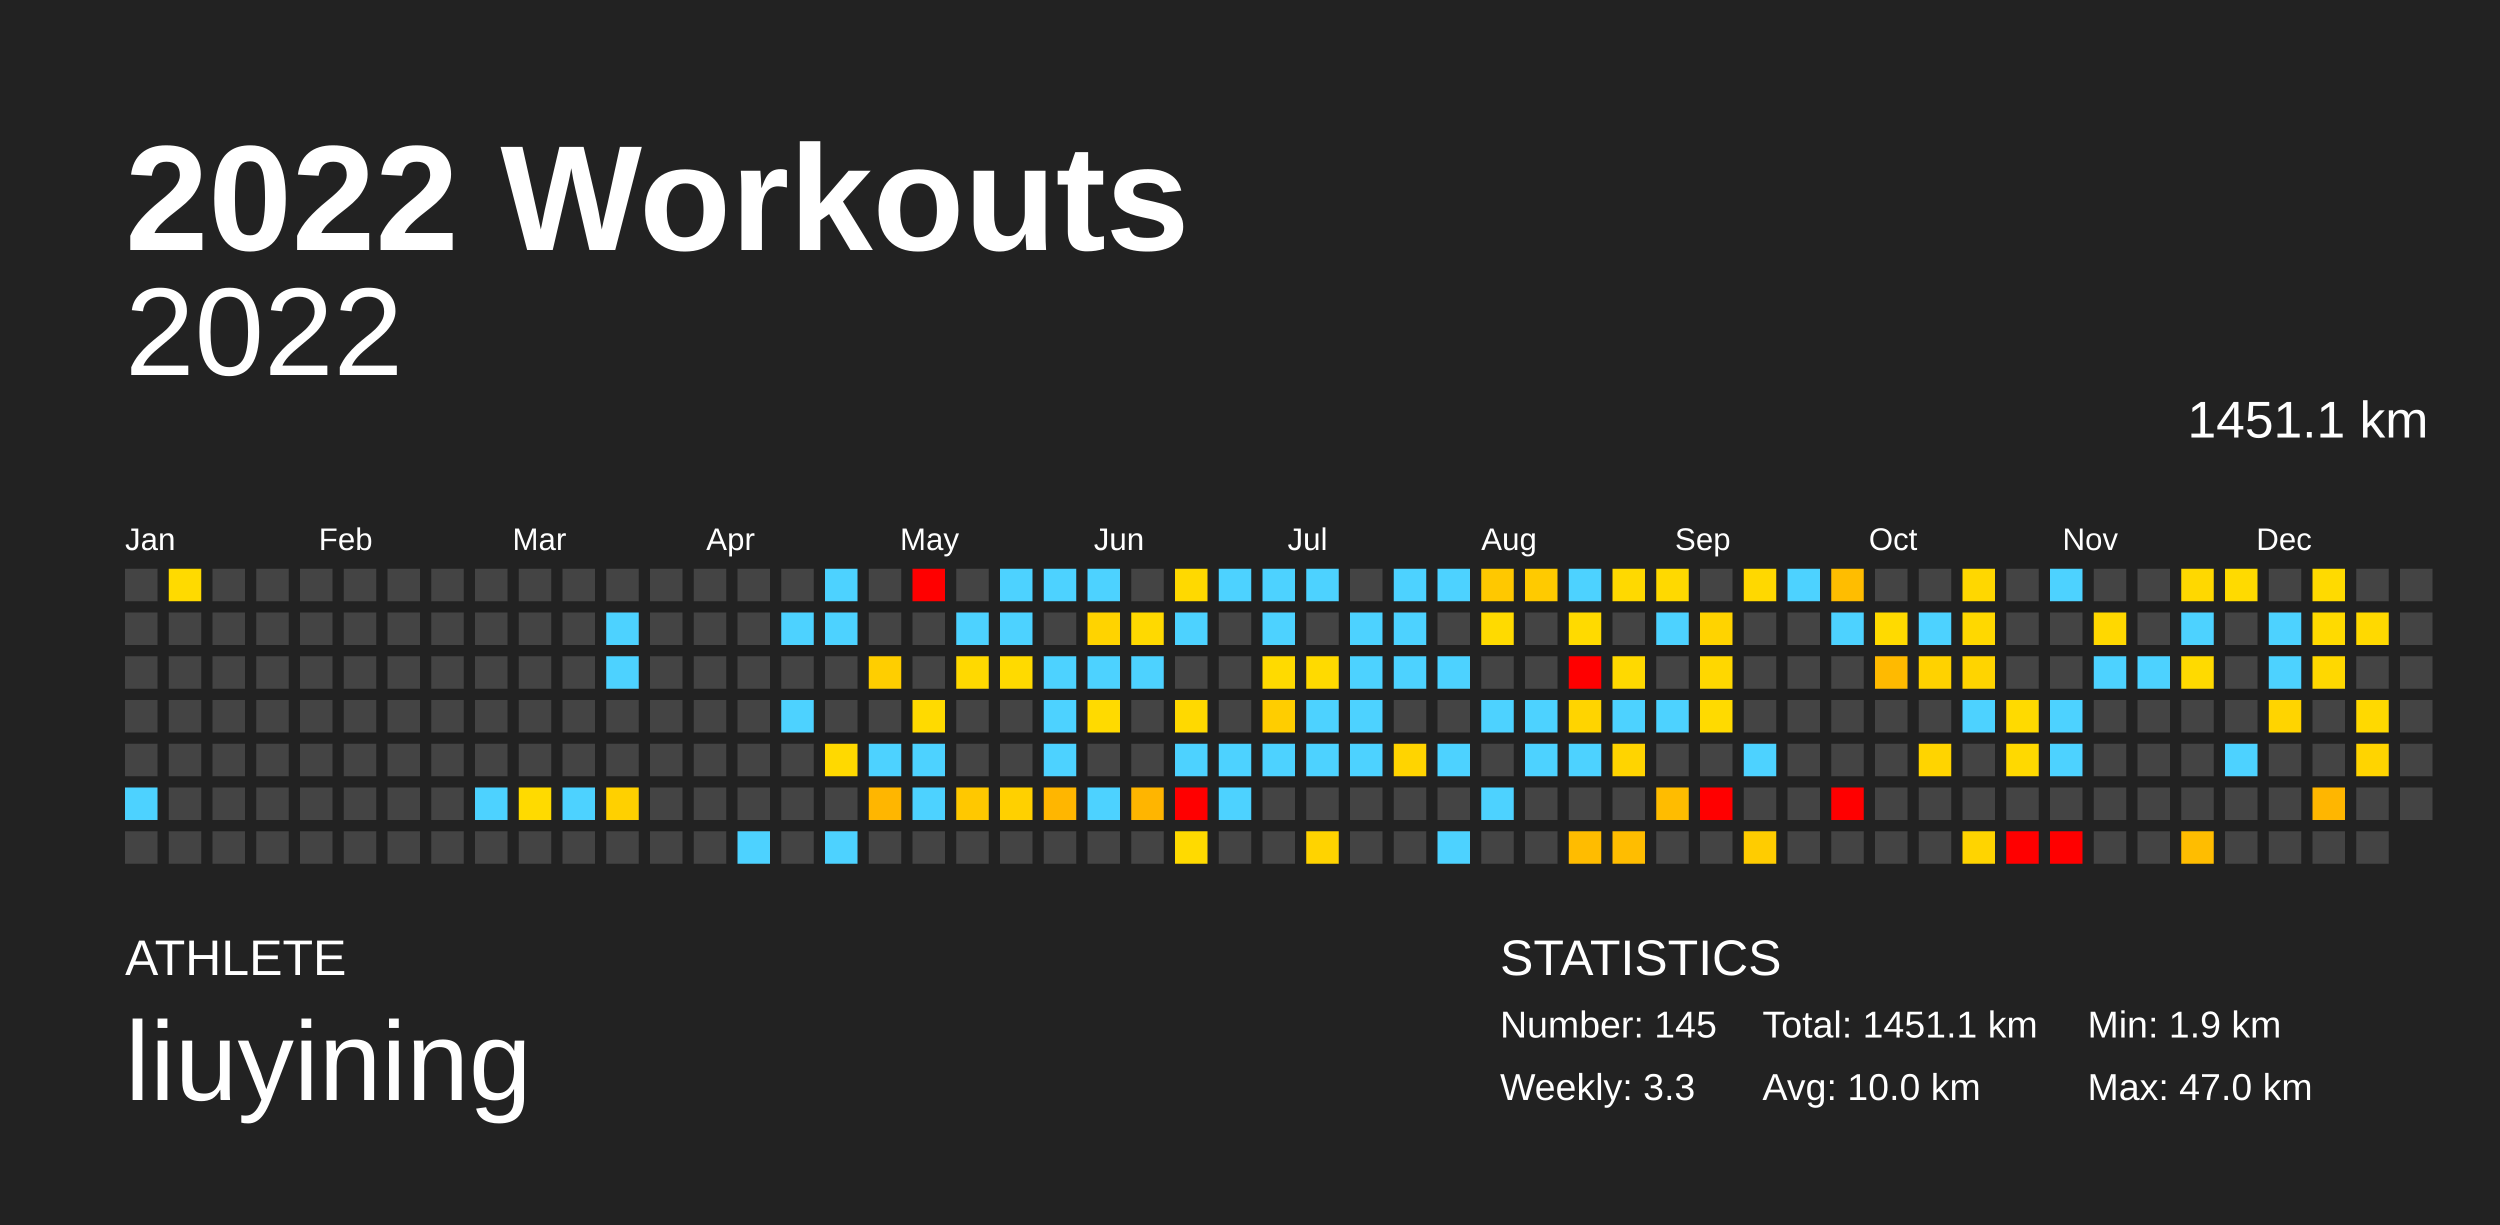
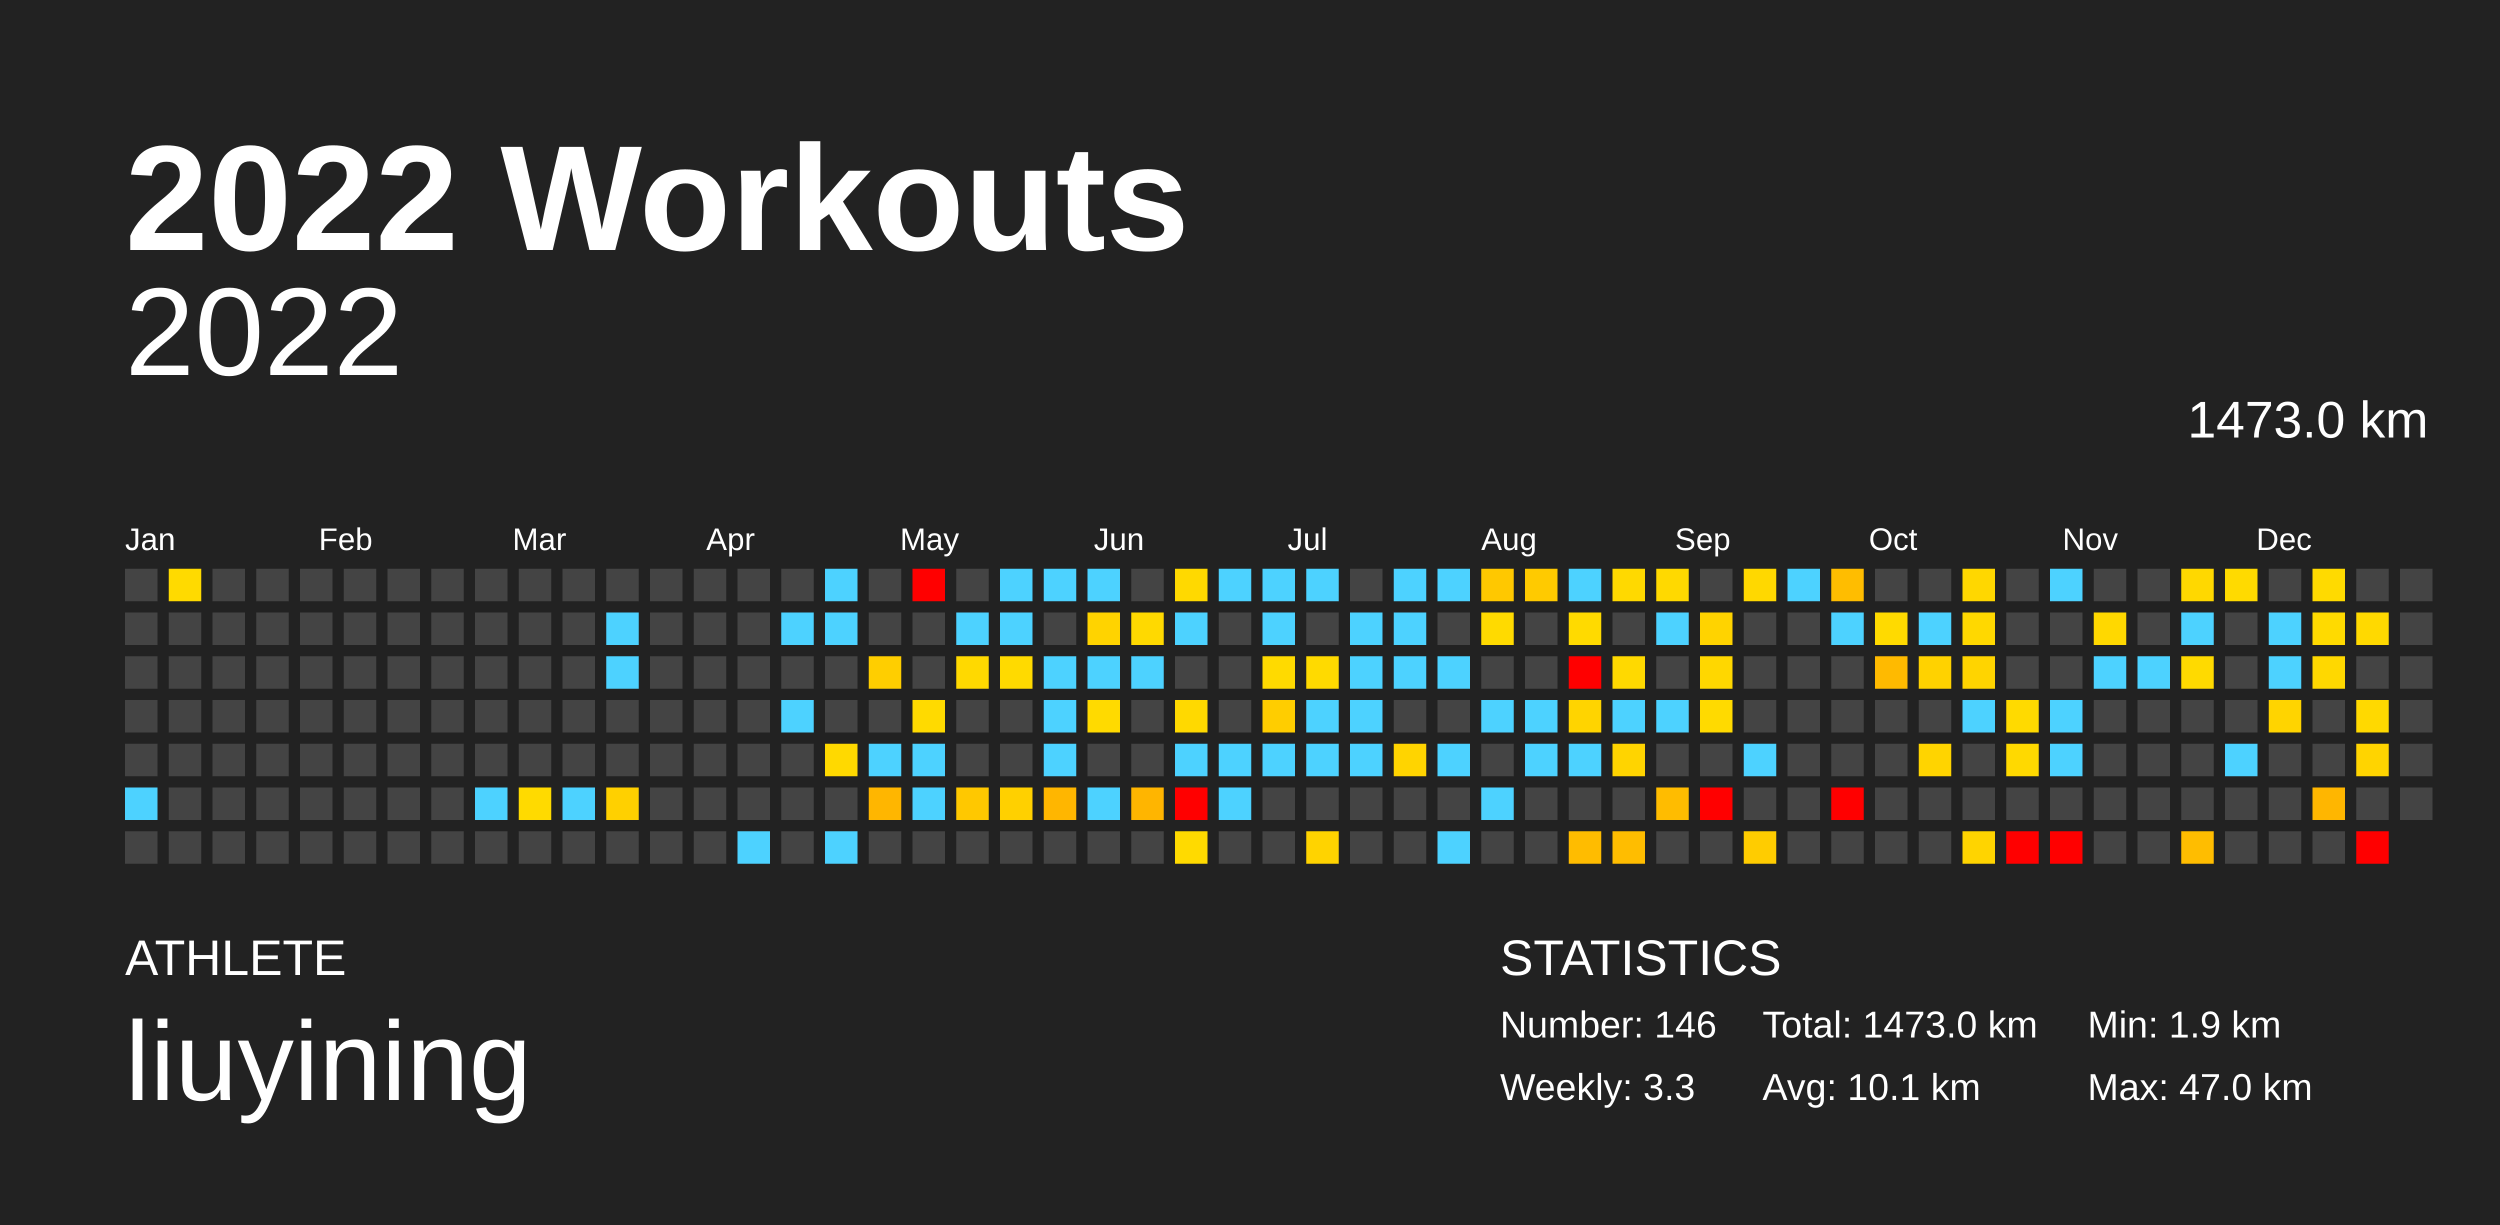
<svg xmlns="http://www.w3.org/2000/svg" baseProfile="full" height="98mm" version="1.1" viewBox="0,0,200,98" width="200mm">
  <defs />
  <rect fill="#222222" height="98" width="200" x="0" y="0" />
  <text fill="#FFFFFF" style="font-size:12px; font-family:Arial; font-weight:bold;" x="10" y="20">2022 Workouts</text>
  <text fill="#FFFFFF" style="font-size:4px; font-family:Arial" x="10" y="78">ATHLETE</text>
  <text fill="#FFFFFF" style="font-size:9px; font-family:Arial" x="10" y="88">liuyining</text>
  <text fill="#FFFFFF" style="font-size:4px; font-family:Arial" x="120" y="78">STATISTICS</text>
-   <text fill="#FFFFFF" style="font-size:3px; font-family:Arial" x="120" y="83">Number: 145</text>
+   <text fill="#FFFFFF" style="font-size:3px; font-family:Arial" x="120" y="83">Number: 146</text>
  <text fill="#FFFFFF" style="font-size:3px; font-family:Arial" x="120" y="88">Weekly: 3.3</text>
-   <text fill="#FFFFFF" style="font-size:3px; font-family:Arial" x="141" y="83">Total: 1451.1 km</text>
-   <text fill="#FFFFFF" style="font-size:3px; font-family:Arial" x="141" y="88">Avg: 10.0 km</text>
+   <text fill="#FFFFFF" style="font-size:3px; font-family:Arial" x="141" y="83">Total: 1473.0 km</text>
+   <text fill="#FFFFFF" style="font-size:3px; font-family:Arial" x="141" y="88">Avg: 10.1 km</text>
  <text fill="#FFFFFF" style="font-size:3px; font-family:Arial" x="167" y="83">Min: 1.9 km</text>
  <text fill="#FFFFFF" style="font-size:3px; font-family:Arial" x="167" y="88">Max: 47.0 km</text>
  <text alignment-baseline="hanging" fill="#FFFFFF" style="font-size:10.0px; font-family:Arial;" x="10" y="30">2022</text>
-   <text alignment-baseline="hanging" fill="#FFFFFF" style="font-size:4.125px; font-family:Arial;" x="175" y="35">1451.1 km</text>
+   <text alignment-baseline="hanging" fill="#FFFFFF" style="font-size:4.125px; font-family:Arial;" x="175" y="35">1473.0 km</text>
  <text fill="#FFFFFF" style="font-size:2.5px; font-family:Arial" x="10.0" y="44">Jan</text>
  <text fill="#FFFFFF" style="font-size:2.5px; font-family:Arial" x="25.5" y="44">Feb</text>
  <text fill="#FFFFFF" style="font-size:2.5px; font-family:Arial" x="41.0" y="44">Mar</text>
  <text fill="#FFFFFF" style="font-size:2.5px; font-family:Arial" x="56.5" y="44">Apr</text>
  <text fill="#FFFFFF" style="font-size:2.5px; font-family:Arial" x="72.0" y="44">May</text>
  <text fill="#FFFFFF" style="font-size:2.5px; font-family:Arial" x="87.5" y="44">Jun</text>
  <text fill="#FFFFFF" style="font-size:2.5px; font-family:Arial" x="103.0" y="44">Jul</text>
  <text fill="#FFFFFF" style="font-size:2.5px; font-family:Arial" x="118.5" y="44">Aug</text>
  <text fill="#FFFFFF" style="font-size:2.5px; font-family:Arial" x="134.0" y="44">Sep</text>
  <text fill="#FFFFFF" style="font-size:2.5px; font-family:Arial" x="149.5" y="44">Oct</text>
  <text fill="#FFFFFF" style="font-size:2.5px; font-family:Arial" x="165.0" y="44">Nov</text>
  <text fill="#FFFFFF" style="font-size:2.5px; font-family:Arial" x="180.5" y="44">Dec</text>
  <rect fill="#444444" height="2.6" width="2.6" x="10.0" y="45.5" />
  <rect fill="#444444" height="2.6" width="2.6" x="10.0" y="49.0" />
  <rect fill="#444444" height="2.6" width="2.6" x="10.0" y="52.5" />
  <rect fill="#444444" height="2.6" width="2.6" x="10.0" y="56.0" />
  <rect fill="#444444" height="2.6" width="2.6" x="10.0" y="59.5" />
  <rect fill="#4dd2ff" height="2.6" width="2.6" x="10.0" y="63.0" />
  <rect fill="#444444" height="2.6" width="2.6" x="10.0" y="66.5" />
  <rect fill="#ffda00" height="2.6" width="2.6" x="13.5" y="45.5" />
  <rect fill="#444444" height="2.6" width="2.6" x="13.5" y="49.0" />
  <rect fill="#444444" height="2.6" width="2.6" x="13.5" y="52.5" />
  <rect fill="#444444" height="2.6" width="2.6" x="13.5" y="56.0" />
  <rect fill="#444444" height="2.6" width="2.6" x="13.5" y="59.5" />
  <rect fill="#444444" height="2.6" width="2.6" x="13.5" y="63.0" />
  <rect fill="#444444" height="2.6" width="2.6" x="13.5" y="66.5" />
  <rect fill="#444444" height="2.6" width="2.6" x="17.0" y="45.5" />
  <rect fill="#444444" height="2.6" width="2.6" x="17.0" y="49.0" />
  <rect fill="#444444" height="2.6" width="2.6" x="17.0" y="52.5" />
  <rect fill="#444444" height="2.6" width="2.6" x="17.0" y="56.0" />
  <rect fill="#444444" height="2.6" width="2.6" x="17.0" y="59.5" />
  <rect fill="#444444" height="2.6" width="2.6" x="17.0" y="63.0" />
  <rect fill="#444444" height="2.6" width="2.6" x="17.0" y="66.5" />
  <rect fill="#444444" height="2.6" width="2.6" x="20.5" y="45.5" />
  <rect fill="#444444" height="2.6" width="2.6" x="20.5" y="49.0" />
  <rect fill="#444444" height="2.6" width="2.6" x="20.5" y="52.5" />
  <rect fill="#444444" height="2.6" width="2.6" x="20.5" y="56.0" />
  <rect fill="#444444" height="2.6" width="2.6" x="20.5" y="59.5" />
  <rect fill="#444444" height="2.6" width="2.6" x="20.5" y="63.0" />
  <rect fill="#444444" height="2.6" width="2.6" x="20.5" y="66.5" />
  <rect fill="#444444" height="2.6" width="2.6" x="24.0" y="45.5" />
  <rect fill="#444444" height="2.6" width="2.6" x="24.0" y="49.0" />
  <rect fill="#444444" height="2.6" width="2.6" x="24.0" y="52.5" />
  <rect fill="#444444" height="2.6" width="2.6" x="24.0" y="56.0" />
  <rect fill="#444444" height="2.6" width="2.6" x="24.0" y="59.5" />
  <rect fill="#444444" height="2.6" width="2.6" x="24.0" y="63.0" />
  <rect fill="#444444" height="2.6" width="2.6" x="24.0" y="66.5" />
  <rect fill="#444444" height="2.6" width="2.6" x="27.5" y="45.5" />
  <rect fill="#444444" height="2.6" width="2.6" x="27.5" y="49.0" />
  <rect fill="#444444" height="2.6" width="2.6" x="27.5" y="52.5" />
  <rect fill="#444444" height="2.6" width="2.6" x="27.5" y="56.0" />
  <rect fill="#444444" height="2.6" width="2.6" x="27.5" y="59.5" />
  <rect fill="#444444" height="2.6" width="2.6" x="27.5" y="63.0" />
  <rect fill="#444444" height="2.6" width="2.6" x="27.5" y="66.5" />
  <rect fill="#444444" height="2.6" width="2.6" x="31.0" y="45.5" />
  <rect fill="#444444" height="2.6" width="2.6" x="31.0" y="49.0" />
  <rect fill="#444444" height="2.6" width="2.6" x="31.0" y="52.5" />
  <rect fill="#444444" height="2.6" width="2.6" x="31.0" y="56.0" />
  <rect fill="#444444" height="2.6" width="2.6" x="31.0" y="59.5" />
  <rect fill="#444444" height="2.6" width="2.6" x="31.0" y="63.0" />
  <rect fill="#444444" height="2.6" width="2.6" x="31.0" y="66.5" />
  <rect fill="#444444" height="2.6" width="2.6" x="34.5" y="45.5" />
  <rect fill="#444444" height="2.6" width="2.6" x="34.5" y="49.0" />
  <rect fill="#444444" height="2.6" width="2.6" x="34.5" y="52.5" />
  <rect fill="#444444" height="2.6" width="2.6" x="34.5" y="56.0" />
  <rect fill="#444444" height="2.6" width="2.6" x="34.5" y="59.5" />
  <rect fill="#444444" height="2.6" width="2.6" x="34.5" y="63.0" />
  <rect fill="#444444" height="2.6" width="2.6" x="34.5" y="66.5" />
  <rect fill="#444444" height="2.6" width="2.6" x="38.0" y="45.5" />
  <rect fill="#444444" height="2.6" width="2.6" x="38.0" y="49.0" />
  <rect fill="#444444" height="2.6" width="2.6" x="38.0" y="52.5" />
  <rect fill="#444444" height="2.6" width="2.6" x="38.0" y="56.0" />
  <rect fill="#444444" height="2.6" width="2.6" x="38.0" y="59.5" />
  <rect fill="#4dd2ff" height="2.6" width="2.6" x="38.0" y="63.0" />
  <rect fill="#444444" height="2.6" width="2.6" x="38.0" y="66.5" />
  <rect fill="#444444" height="2.6" width="2.6" x="41.5" y="45.5" />
  <rect fill="#444444" height="2.6" width="2.6" x="41.5" y="49.0" />
  <rect fill="#444444" height="2.6" width="2.6" x="41.5" y="52.5" />
  <rect fill="#444444" height="2.6" width="2.6" x="41.5" y="56.0" />
  <rect fill="#444444" height="2.6" width="2.6" x="41.5" y="59.5" />
  <rect fill="#ffda00" height="2.6" width="2.6" x="41.5" y="63.0" />
  <rect fill="#444444" height="2.6" width="2.6" x="41.5" y="66.5" />
  <rect fill="#444444" height="2.6" width="2.6" x="45.0" y="45.5" />
  <rect fill="#444444" height="2.6" width="2.6" x="45.0" y="49.0" />
  <rect fill="#444444" height="2.6" width="2.6" x="45.0" y="52.5" />
  <rect fill="#444444" height="2.6" width="2.6" x="45.0" y="56.0" />
  <rect fill="#444444" height="2.6" width="2.6" x="45.0" y="59.5" />
  <rect fill="#4dd2ff" height="2.6" width="2.6" x="45.0" y="63.0" />
  <rect fill="#444444" height="2.6" width="2.6" x="45.0" y="66.5" />
  <rect fill="#444444" height="2.6" width="2.6" x="48.5" y="45.5" />
  <rect fill="#4dd2ff" height="2.6" width="2.6" x="48.5" y="49.0" />
  <rect fill="#4dd2ff" height="2.6" width="2.6" x="48.5" y="52.5" />
  <rect fill="#444444" height="2.6" width="2.6" x="48.5" y="56.0" />
  <rect fill="#444444" height="2.6" width="2.6" x="48.5" y="59.5" />
  <rect fill="#ffd000" height="2.6" width="2.6" x="48.5" y="63.0" />
  <rect fill="#444444" height="2.6" width="2.6" x="48.5" y="66.5" />
  <rect fill="#444444" height="2.6" width="2.6" x="52.0" y="45.5" />
  <rect fill="#444444" height="2.6" width="2.6" x="52.0" y="49.0" />
  <rect fill="#444444" height="2.6" width="2.6" x="52.0" y="52.5" />
  <rect fill="#444444" height="2.6" width="2.6" x="52.0" y="56.0" />
  <rect fill="#444444" height="2.6" width="2.6" x="52.0" y="59.5" />
  <rect fill="#444444" height="2.6" width="2.6" x="52.0" y="63.0" />
  <rect fill="#444444" height="2.6" width="2.6" x="52.0" y="66.5" />
  <rect fill="#444444" height="2.6" width="2.6" x="55.5" y="45.5" />
  <rect fill="#444444" height="2.6" width="2.6" x="55.5" y="49.0" />
  <rect fill="#444444" height="2.6" width="2.6" x="55.5" y="52.5" />
  <rect fill="#444444" height="2.6" width="2.6" x="55.5" y="56.0" />
  <rect fill="#444444" height="2.6" width="2.6" x="55.5" y="59.5" />
  <rect fill="#444444" height="2.6" width="2.6" x="55.5" y="63.0" />
  <rect fill="#444444" height="2.6" width="2.6" x="55.5" y="66.5" />
  <rect fill="#444444" height="2.6" width="2.6" x="59.0" y="45.5" />
  <rect fill="#444444" height="2.6" width="2.6" x="59.0" y="49.0" />
  <rect fill="#444444" height="2.6" width="2.6" x="59.0" y="52.5" />
  <rect fill="#444444" height="2.6" width="2.6" x="59.0" y="56.0" />
  <rect fill="#444444" height="2.6" width="2.6" x="59.0" y="59.5" />
  <rect fill="#444444" height="2.6" width="2.6" x="59.0" y="63.0" />
  <rect fill="#4dd2ff" height="2.6" width="2.6" x="59.0" y="66.5" />
  <rect fill="#444444" height="2.6" width="2.6" x="62.5" y="45.5" />
  <rect fill="#4dd2ff" height="2.6" width="2.6" x="62.5" y="49.0" />
  <rect fill="#444444" height="2.6" width="2.6" x="62.5" y="52.5" />
  <rect fill="#4dd2ff" height="2.6" width="2.6" x="62.5" y="56.0" />
  <rect fill="#444444" height="2.6" width="2.6" x="62.5" y="59.5" />
  <rect fill="#444444" height="2.6" width="2.6" x="62.5" y="63.0" />
  <rect fill="#444444" height="2.6" width="2.6" x="62.5" y="66.5" />
  <rect fill="#4dd2ff" height="2.6" width="2.6" x="66.0" y="45.5" />
  <rect fill="#4dd2ff" height="2.6" width="2.6" x="66.0" y="49.0" />
  <rect fill="#444444" height="2.6" width="2.6" x="66.0" y="52.5" />
  <rect fill="#444444" height="2.6" width="2.6" x="66.0" y="56.0" />
  <rect fill="#ffd900" height="2.6" width="2.6" x="66.0" y="59.5" />
  <rect fill="#444444" height="2.6" width="2.6" x="66.0" y="63.0" />
  <rect fill="#4dd2ff" height="2.6" width="2.6" x="66.0" y="66.5" />
  <rect fill="#444444" height="2.6" width="2.6" x="69.5" y="45.5" />
  <rect fill="#444444" height="2.6" width="2.6" x="69.5" y="49.0" />
  <rect fill="#ffce00" height="2.6" width="2.6" x="69.5" y="52.5" />
  <rect fill="#444444" height="2.6" width="2.6" x="69.5" y="56.0" />
  <rect fill="#4dd2ff" height="2.6" width="2.6" x="69.5" y="59.5" />
  <rect fill="#ffb600" height="2.6" width="2.6" x="69.5" y="63.0" />
  <rect fill="#444444" height="2.6" width="2.6" x="69.5" y="66.5" />
  <rect fill="red" height="2.6" width="2.6" x="73.0" y="45.5" />
  <rect fill="#444444" height="2.6" width="2.6" x="73.0" y="49.0" />
  <rect fill="#444444" height="2.6" width="2.6" x="73.0" y="52.5" />
  <rect fill="#ffda00" height="2.6" width="2.6" x="73.0" y="56.0" />
  <rect fill="#4dd2ff" height="2.6" width="2.6" x="73.0" y="59.5" />
  <rect fill="#4dd2ff" height="2.6" width="2.6" x="73.0" y="63.0" />
  <rect fill="#444444" height="2.6" width="2.6" x="73.0" y="66.5" />
  <rect fill="#444444" height="2.6" width="2.6" x="76.5" y="45.5" />
  <rect fill="#4dd2ff" height="2.6" width="2.6" x="76.5" y="49.0" />
  <rect fill="#ffd900" height="2.6" width="2.6" x="76.5" y="52.5" />
  <rect fill="#444444" height="2.6" width="2.6" x="76.5" y="56.0" />
  <rect fill="#444444" height="2.6" width="2.6" x="76.5" y="59.5" />
  <rect fill="#ffc800" height="2.6" width="2.6" x="76.5" y="63.0" />
  <rect fill="#444444" height="2.6" width="2.6" x="76.5" y="66.5" />
  <rect fill="#4dd2ff" height="2.6" width="2.6" x="80.0" y="45.5" />
  <rect fill="#4dd2ff" height="2.6" width="2.6" x="80.0" y="49.0" />
  <rect fill="#ffda00" height="2.6" width="2.6" x="80.0" y="52.5" />
  <rect fill="#444444" height="2.6" width="2.6" x="80.0" y="56.0" />
  <rect fill="#444444" height="2.6" width="2.6" x="80.0" y="59.5" />
  <rect fill="#ffd000" height="2.6" width="2.6" x="80.0" y="63.0" />
  <rect fill="#444444" height="2.6" width="2.6" x="80.0" y="66.5" />
  <rect fill="#4dd2ff" height="2.6" width="2.6" x="83.5" y="45.5" />
  <rect fill="#444444" height="2.6" width="2.6" x="83.5" y="49.0" />
  <rect fill="#4dd2ff" height="2.6" width="2.6" x="83.5" y="52.5" />
  <rect fill="#4dd2ff" height="2.6" width="2.6" x="83.5" y="56.0" />
  <rect fill="#4dd2ff" height="2.6" width="2.6" x="83.5" y="59.5" />
  <rect fill="#ffb600" height="2.6" width="2.6" x="83.5" y="63.0" />
  <rect fill="#444444" height="2.6" width="2.6" x="83.5" y="66.5" />
  <rect fill="#4dd2ff" height="2.6" width="2.6" x="87.0" y="45.5" />
  <rect fill="#ffd300" height="2.6" width="2.6" x="87.0" y="49.0" />
  <rect fill="#4dd2ff" height="2.6" width="2.6" x="87.0" y="52.5" />
  <rect fill="#ffda00" height="2.6" width="2.6" x="87.0" y="56.0" />
  <rect fill="#444444" height="2.6" width="2.6" x="87.0" y="59.5" />
  <rect fill="#4dd2ff" height="2.6" width="2.6" x="87.0" y="63.0" />
  <rect fill="#444444" height="2.6" width="2.6" x="87.0" y="66.5" />
  <rect fill="#444444" height="2.6" width="2.6" x="90.5" y="45.5" />
  <rect fill="#ffd900" height="2.6" width="2.6" x="90.5" y="49.0" />
  <rect fill="#4dd2ff" height="2.6" width="2.6" x="90.5" y="52.5" />
  <rect fill="#444444" height="2.6" width="2.6" x="90.5" y="56.0" />
  <rect fill="#444444" height="2.6" width="2.6" x="90.5" y="59.5" />
  <rect fill="#ffb500" height="2.6" width="2.6" x="90.5" y="63.0" />
  <rect fill="#444444" height="2.6" width="2.6" x="90.5" y="66.5" />
  <rect fill="#ffd900" height="2.6" width="2.6" x="94.0" y="45.5" />
  <rect fill="#4dd2ff" height="2.6" width="2.6" x="94.0" y="49.0" />
  <rect fill="#444444" height="2.6" width="2.6" x="94.0" y="52.5" />
  <rect fill="#ffd900" height="2.6" width="2.6" x="94.0" y="56.0" />
  <rect fill="#4dd2ff" height="2.6" width="2.6" x="94.0" y="59.5" />
  <rect fill="red" height="2.6" width="2.6" x="94.0" y="63.0" />
  <rect fill="#ffda00" height="2.6" width="2.6" x="94.0" y="66.5" />
  <rect fill="#4dd2ff" height="2.6" width="2.6" x="97.5" y="45.5" />
  <rect fill="#444444" height="2.6" width="2.6" x="97.5" y="49.0" />
  <rect fill="#444444" height="2.6" width="2.6" x="97.5" y="52.5" />
  <rect fill="#444444" height="2.6" width="2.6" x="97.5" y="56.0" />
  <rect fill="#4dd2ff" height="2.6" width="2.6" x="97.5" y="59.5" />
  <rect fill="#4dd2ff" height="2.6" width="2.6" x="97.5" y="63.0" />
  <rect fill="#444444" height="2.6" width="2.6" x="97.5" y="66.5" />
  <rect fill="#4dd2ff" height="2.6" width="2.6" x="101.0" y="45.5" />
  <rect fill="#4dd2ff" height="2.6" width="2.6" x="101.0" y="49.0" />
  <rect fill="#ffda00" height="2.6" width="2.6" x="101.0" y="52.5" />
  <rect fill="#ffcd00" height="2.6" width="2.6" x="101.0" y="56.0" />
  <rect fill="#4dd2ff" height="2.6" width="2.6" x="101.0" y="59.5" />
  <rect fill="#444444" height="2.6" width="2.6" x="101.0" y="63.0" />
  <rect fill="#444444" height="2.6" width="2.6" x="101.0" y="66.5" />
  <rect fill="#4dd2ff" height="2.6" width="2.6" x="104.5" y="45.5" />
  <rect fill="#444444" height="2.6" width="2.6" x="104.5" y="49.0" />
  <rect fill="#ffda00" height="2.6" width="2.6" x="104.5" y="52.5" />
  <rect fill="#4dd2ff" height="2.6" width="2.6" x="104.5" y="56.0" />
  <rect fill="#4dd2ff" height="2.6" width="2.6" x="104.5" y="59.5" />
  <rect fill="#444444" height="2.6" width="2.6" x="104.5" y="63.0" />
  <rect fill="#ffd300" height="2.6" width="2.6" x="104.5" y="66.5" />
  <rect fill="#444444" height="2.6" width="2.6" x="108.0" y="45.5" />
  <rect fill="#4dd2ff" height="2.6" width="2.6" x="108.0" y="49.0" />
  <rect fill="#4dd2ff" height="2.6" width="2.6" x="108.0" y="52.5" />
  <rect fill="#4dd2ff" height="2.6" width="2.6" x="108.0" y="56.0" />
  <rect fill="#4dd2ff" height="2.6" width="2.6" x="108.0" y="59.5" />
  <rect fill="#444444" height="2.6" width="2.6" x="108.0" y="63.0" />
  <rect fill="#444444" height="2.6" width="2.6" x="108.0" y="66.5" />
  <rect fill="#4dd2ff" height="2.6" width="2.6" x="111.5" y="45.5" />
  <rect fill="#4dd2ff" height="2.6" width="2.6" x="111.5" y="49.0" />
  <rect fill="#4dd2ff" height="2.6" width="2.6" x="111.5" y="52.5" />
  <rect fill="#444444" height="2.6" width="2.6" x="111.5" y="56.0" />
  <rect fill="#ffd400" height="2.6" width="2.6" x="111.5" y="59.5" />
  <rect fill="#444444" height="2.6" width="2.6" x="111.5" y="63.0" />
  <rect fill="#444444" height="2.6" width="2.6" x="111.5" y="66.5" />
  <rect fill="#4dd2ff" height="2.6" width="2.6" x="115.0" y="45.5" />
  <rect fill="#444444" height="2.6" width="2.6" x="115.0" y="49.0" />
  <rect fill="#4dd2ff" height="2.6" width="2.6" x="115.0" y="52.5" />
  <rect fill="#444444" height="2.6" width="2.6" x="115.0" y="56.0" />
  <rect fill="#4dd2ff" height="2.6" width="2.6" x="115.0" y="59.5" />
  <rect fill="#444444" height="2.6" width="2.6" x="115.0" y="63.0" />
  <rect fill="#4dd2ff" height="2.6" width="2.6" x="115.0" y="66.5" />
  <rect fill="#ffc800" height="2.6" width="2.6" x="118.5" y="45.5" />
  <rect fill="#ffda00" height="2.6" width="2.6" x="118.5" y="49.0" />
  <rect fill="#444444" height="2.6" width="2.6" x="118.5" y="52.5" />
  <rect fill="#4dd2ff" height="2.6" width="2.6" x="118.5" y="56.0" />
  <rect fill="#444444" height="2.6" width="2.6" x="118.5" y="59.5" />
  <rect fill="#4dd2ff" height="2.6" width="2.6" x="118.5" y="63.0" />
  <rect fill="#444444" height="2.6" width="2.6" x="118.5" y="66.5" />
  <rect fill="#ffca00" height="2.6" width="2.6" x="122.0" y="45.5" />
  <rect fill="#444444" height="2.6" width="2.6" x="122.0" y="49.0" />
  <rect fill="#444444" height="2.6" width="2.6" x="122.0" y="52.5" />
  <rect fill="#4dd2ff" height="2.6" width="2.6" x="122.0" y="56.0" />
  <rect fill="#4dd2ff" height="2.6" width="2.6" x="122.0" y="59.5" />
  <rect fill="#444444" height="2.6" width="2.6" x="122.0" y="63.0" />
  <rect fill="#444444" height="2.6" width="2.6" x="122.0" y="66.5" />
  <rect fill="#4dd2ff" height="2.6" width="2.6" x="125.5" y="45.5" />
  <rect fill="#ffda00" height="2.6" width="2.6" x="125.5" y="49.0" />
  <rect fill="red" height="2.6" width="2.6" x="125.5" y="52.5" />
  <rect fill="#ffd400" height="2.6" width="2.6" x="125.5" y="56.0" />
  <rect fill="#4dd2ff" height="2.6" width="2.6" x="125.5" y="59.5" />
  <rect fill="#444444" height="2.6" width="2.6" x="125.5" y="63.0" />
  <rect fill="#ffbc00" height="2.6" width="2.6" x="125.5" y="66.5" />
  <rect fill="#ffd900" height="2.6" width="2.6" x="129.0" y="45.5" />
  <rect fill="#444444" height="2.6" width="2.6" x="129.0" y="49.0" />
  <rect fill="#ffd900" height="2.6" width="2.6" x="129.0" y="52.5" />
  <rect fill="#4dd2ff" height="2.6" width="2.6" x="129.0" y="56.0" />
  <rect fill="#ffd400" height="2.6" width="2.6" x="129.0" y="59.5" />
  <rect fill="#444444" height="2.6" width="2.6" x="129.0" y="63.0" />
  <rect fill="#ffbd00" height="2.6" width="2.6" x="129.0" y="66.5" />
  <rect fill="#ffd900" height="2.6" width="2.6" x="132.5" y="45.5" />
  <rect fill="#4dd2ff" height="2.6" width="2.6" x="132.5" y="49.0" />
  <rect fill="#444444" height="2.6" width="2.6" x="132.5" y="52.5" />
  <rect fill="#4dd2ff" height="2.6" width="2.6" x="132.5" y="56.0" />
  <rect fill="#444444" height="2.6" width="2.6" x="132.5" y="59.5" />
  <rect fill="#ffbc00" height="2.6" width="2.6" x="132.5" y="63.0" />
  <rect fill="#444444" height="2.6" width="2.6" x="132.5" y="66.5" />
  <rect fill="#444444" height="2.6" width="2.6" x="136.0" y="45.5" />
  <rect fill="#ffd300" height="2.6" width="2.6" x="136.0" y="49.0" />
  <rect fill="#ffd700" height="2.6" width="2.6" x="136.0" y="52.5" />
  <rect fill="#ffda00" height="2.6" width="2.6" x="136.0" y="56.0" />
  <rect fill="#444444" height="2.6" width="2.6" x="136.0" y="59.5" />
  <rect fill="red" height="2.6" width="2.6" x="136.0" y="63.0" />
  <rect fill="#444444" height="2.6" width="2.6" x="136.0" y="66.5" />
  <rect fill="#ffd800" height="2.6" width="2.6" x="139.5" y="45.5" />
  <rect fill="#444444" height="2.6" width="2.6" x="139.5" y="49.0" />
  <rect fill="#444444" height="2.6" width="2.6" x="139.5" y="52.5" />
  <rect fill="#444444" height="2.6" width="2.6" x="139.5" y="56.0" />
  <rect fill="#4dd2ff" height="2.6" width="2.6" x="139.5" y="59.5" />
  <rect fill="#444444" height="2.6" width="2.6" x="139.5" y="63.0" />
  <rect fill="#ffcc00" height="2.6" width="2.6" x="139.5" y="66.5" />
  <rect fill="#4dd2ff" height="2.6" width="2.6" x="143.0" y="45.5" />
  <rect fill="#444444" height="2.6" width="2.6" x="143.0" y="49.0" />
  <rect fill="#444444" height="2.6" width="2.6" x="143.0" y="52.5" />
  <rect fill="#444444" height="2.6" width="2.6" x="143.0" y="56.0" />
  <rect fill="#444444" height="2.6" width="2.6" x="143.0" y="59.5" />
  <rect fill="#444444" height="2.6" width="2.6" x="143.0" y="63.0" />
  <rect fill="#444444" height="2.6" width="2.6" x="143.0" y="66.5" />
  <rect fill="#ffbd00" height="2.6" width="2.6" x="146.5" y="45.5" />
  <rect fill="#4dd2ff" height="2.6" width="2.6" x="146.5" y="49.0" />
  <rect fill="#444444" height="2.6" width="2.6" x="146.5" y="52.5" />
  <rect fill="#444444" height="2.6" width="2.6" x="146.5" y="56.0" />
  <rect fill="#444444" height="2.6" width="2.6" x="146.5" y="59.5" />
  <rect fill="red" height="2.6" width="2.6" x="146.5" y="63.0" />
  <rect fill="#444444" height="2.6" width="2.6" x="146.5" y="66.5" />
  <rect fill="#444444" height="2.6" width="2.6" x="150.0" y="45.5" />
  <rect fill="#ffda00" height="2.6" width="2.6" x="150.0" y="49.0" />
  <rect fill="#ffba00" height="2.6" width="2.6" x="150.0" y="52.5" />
  <rect fill="#444444" height="2.6" width="2.6" x="150.0" y="56.0" />
  <rect fill="#444444" height="2.6" width="2.6" x="150.0" y="59.5" />
  <rect fill="#444444" height="2.6" width="2.6" x="150.0" y="63.0" />
  <rect fill="#444444" height="2.6" width="2.6" x="150.0" y="66.5" />
  <rect fill="#444444" height="2.6" width="2.6" x="153.5" y="45.5" />
  <rect fill="#4dd2ff" height="2.6" width="2.6" x="153.5" y="49.0" />
  <rect fill="#ffd200" height="2.6" width="2.6" x="153.5" y="52.5" />
  <rect fill="#444444" height="2.6" width="2.6" x="153.5" y="56.0" />
  <rect fill="#ffd400" height="2.6" width="2.6" x="153.5" y="59.5" />
  <rect fill="#444444" height="2.6" width="2.6" x="153.5" y="63.0" />
  <rect fill="#444444" height="2.6" width="2.6" x="153.5" y="66.5" />
  <rect fill="#ffd700" height="2.6" width="2.6" x="157.0" y="45.5" />
  <rect fill="#ffd800" height="2.6" width="2.6" x="157.0" y="49.0" />
  <rect fill="#ffd400" height="2.6" width="2.6" x="157.0" y="52.5" />
  <rect fill="#4dd2ff" height="2.6" width="2.6" x="157.0" y="56.0" />
  <rect fill="#444444" height="2.6" width="2.6" x="157.0" y="59.5" />
  <rect fill="#444444" height="2.6" width="2.6" x="157.0" y="63.0" />
  <rect fill="#ffd400" height="2.6" width="2.6" x="157.0" y="66.5" />
  <rect fill="#444444" height="2.6" width="2.6" x="160.5" y="45.5" />
  <rect fill="#444444" height="2.6" width="2.6" x="160.5" y="49.0" />
  <rect fill="#444444" height="2.6" width="2.6" x="160.5" y="52.5" />
  <rect fill="#ffda00" height="2.6" width="2.6" x="160.5" y="56.0" />
  <rect fill="#ffd900" height="2.6" width="2.6" x="160.5" y="59.5" />
  <rect fill="#444444" height="2.6" width="2.6" x="160.5" y="63.0" />
  <rect fill="red" height="2.6" width="2.6" x="160.5" y="66.5" />
  <rect fill="#4dd2ff" height="2.6" width="2.6" x="164.0" y="45.5" />
  <rect fill="#444444" height="2.6" width="2.6" x="164.0" y="49.0" />
  <rect fill="#444444" height="2.6" width="2.6" x="164.0" y="52.5" />
  <rect fill="#4dd2ff" height="2.6" width="2.6" x="164.0" y="56.0" />
  <rect fill="#4dd2ff" height="2.6" width="2.6" x="164.0" y="59.5" />
  <rect fill="#444444" height="2.6" width="2.6" x="164.0" y="63.0" />
  <rect fill="red" height="2.6" width="2.6" x="164.0" y="66.5" />
  <rect fill="#444444" height="2.6" width="2.6" x="167.5" y="45.5" />
  <rect fill="#ffd800" height="2.6" width="2.6" x="167.5" y="49.0" />
  <rect fill="#4dd2ff" height="2.6" width="2.6" x="167.5" y="52.5" />
  <rect fill="#444444" height="2.6" width="2.6" x="167.5" y="56.0" />
  <rect fill="#444444" height="2.6" width="2.6" x="167.5" y="59.5" />
  <rect fill="#444444" height="2.6" width="2.6" x="167.5" y="63.0" />
  <rect fill="#444444" height="2.6" width="2.6" x="167.5" y="66.5" />
  <rect fill="#444444" height="2.6" width="2.6" x="171.0" y="45.5" />
  <rect fill="#444444" height="2.6" width="2.6" x="171.0" y="49.0" />
  <rect fill="#4dd2ff" height="2.6" width="2.6" x="171.0" y="52.5" />
  <rect fill="#444444" height="2.6" width="2.6" x="171.0" y="56.0" />
  <rect fill="#444444" height="2.6" width="2.6" x="171.0" y="59.5" />
  <rect fill="#444444" height="2.6" width="2.6" x="171.0" y="63.0" />
  <rect fill="#444444" height="2.6" width="2.6" x="171.0" y="66.5" />
  <rect fill="#ffd800" height="2.6" width="2.6" x="174.5" y="45.5" />
  <rect fill="#4dd2ff" height="2.6" width="2.6" x="174.5" y="49.0" />
  <rect fill="#ffda00" height="2.6" width="2.6" x="174.5" y="52.5" />
  <rect fill="#444444" height="2.6" width="2.6" x="174.5" y="56.0" />
  <rect fill="#444444" height="2.6" width="2.6" x="174.5" y="59.5" />
  <rect fill="#444444" height="2.6" width="2.6" x="174.5" y="63.0" />
  <rect fill="#ffbd00" height="2.6" width="2.6" x="174.5" y="66.5" />
  <rect fill="#ffda00" height="2.6" width="2.6" x="178.0" y="45.5" />
  <rect fill="#444444" height="2.6" width="2.6" x="178.0" y="49.0" />
  <rect fill="#444444" height="2.6" width="2.6" x="178.0" y="52.5" />
  <rect fill="#444444" height="2.6" width="2.6" x="178.0" y="56.0" />
  <rect fill="#4dd2ff" height="2.6" width="2.6" x="178.0" y="59.5" />
  <rect fill="#444444" height="2.6" width="2.6" x="178.0" y="63.0" />
  <rect fill="#444444" height="2.6" width="2.6" x="178.0" y="66.5" />
  <rect fill="#444444" height="2.6" width="2.6" x="181.5" y="45.5" />
  <rect fill="#4dd2ff" height="2.6" width="2.6" x="181.5" y="49.0" />
  <rect fill="#4dd2ff" height="2.6" width="2.6" x="181.5" y="52.5" />
  <rect fill="#ffd400" height="2.6" width="2.6" x="181.5" y="56.0" />
  <rect fill="#444444" height="2.6" width="2.6" x="181.5" y="59.5" />
  <rect fill="#444444" height="2.6" width="2.6" x="181.5" y="63.0" />
  <rect fill="#444444" height="2.6" width="2.6" x="181.5" y="66.5" />
  <rect fill="#ffda00" height="2.6" width="2.6" x="185.0" y="45.5" />
  <rect fill="#ffda00" height="2.6" width="2.6" x="185.0" y="49.0" />
  <rect fill="#ffd800" height="2.6" width="2.6" x="185.0" y="52.5" />
  <rect fill="#444444" height="2.6" width="2.6" x="185.0" y="56.0" />
  <rect fill="#444444" height="2.6" width="2.6" x="185.0" y="59.5" />
  <rect fill="#ffb600" height="2.6" width="2.6" x="185.0" y="63.0" />
  <rect fill="#444444" height="2.6" width="2.6" x="185.0" y="66.5" />
  <rect fill="#444444" height="2.6" width="2.6" x="188.5" y="45.5" />
  <rect fill="#ffd900" height="2.6" width="2.6" x="188.5" y="49.0" />
  <rect fill="#444444" height="2.6" width="2.6" x="188.5" y="52.5" />
  <rect fill="#ffd900" height="2.6" width="2.6" x="188.5" y="56.0" />
  <rect fill="#ffd400" height="2.6" width="2.6" x="188.5" y="59.5" />
  <rect fill="#444444" height="2.6" width="2.6" x="188.5" y="63.0" />
-   <rect fill="#444444" height="2.6" width="2.6" x="188.5" y="66.5" />
+   <rect fill="red" height="2.6" width="2.6" x="188.5" y="66.5" />
  <rect fill="#444444" height="2.6" width="2.6" x="192.0" y="45.5" />
  <rect fill="#444444" height="2.6" width="2.6" x="192.0" y="49.0" />
  <rect fill="#444444" height="2.6" width="2.6" x="192.0" y="52.5" />
  <rect fill="#444444" height="2.6" width="2.6" x="192.0" y="56.0" />
  <rect fill="#444444" height="2.6" width="2.6" x="192.0" y="59.5" />
  <rect fill="#444444" height="2.6" width="2.6" x="192.0" y="63.0" />
</svg>
